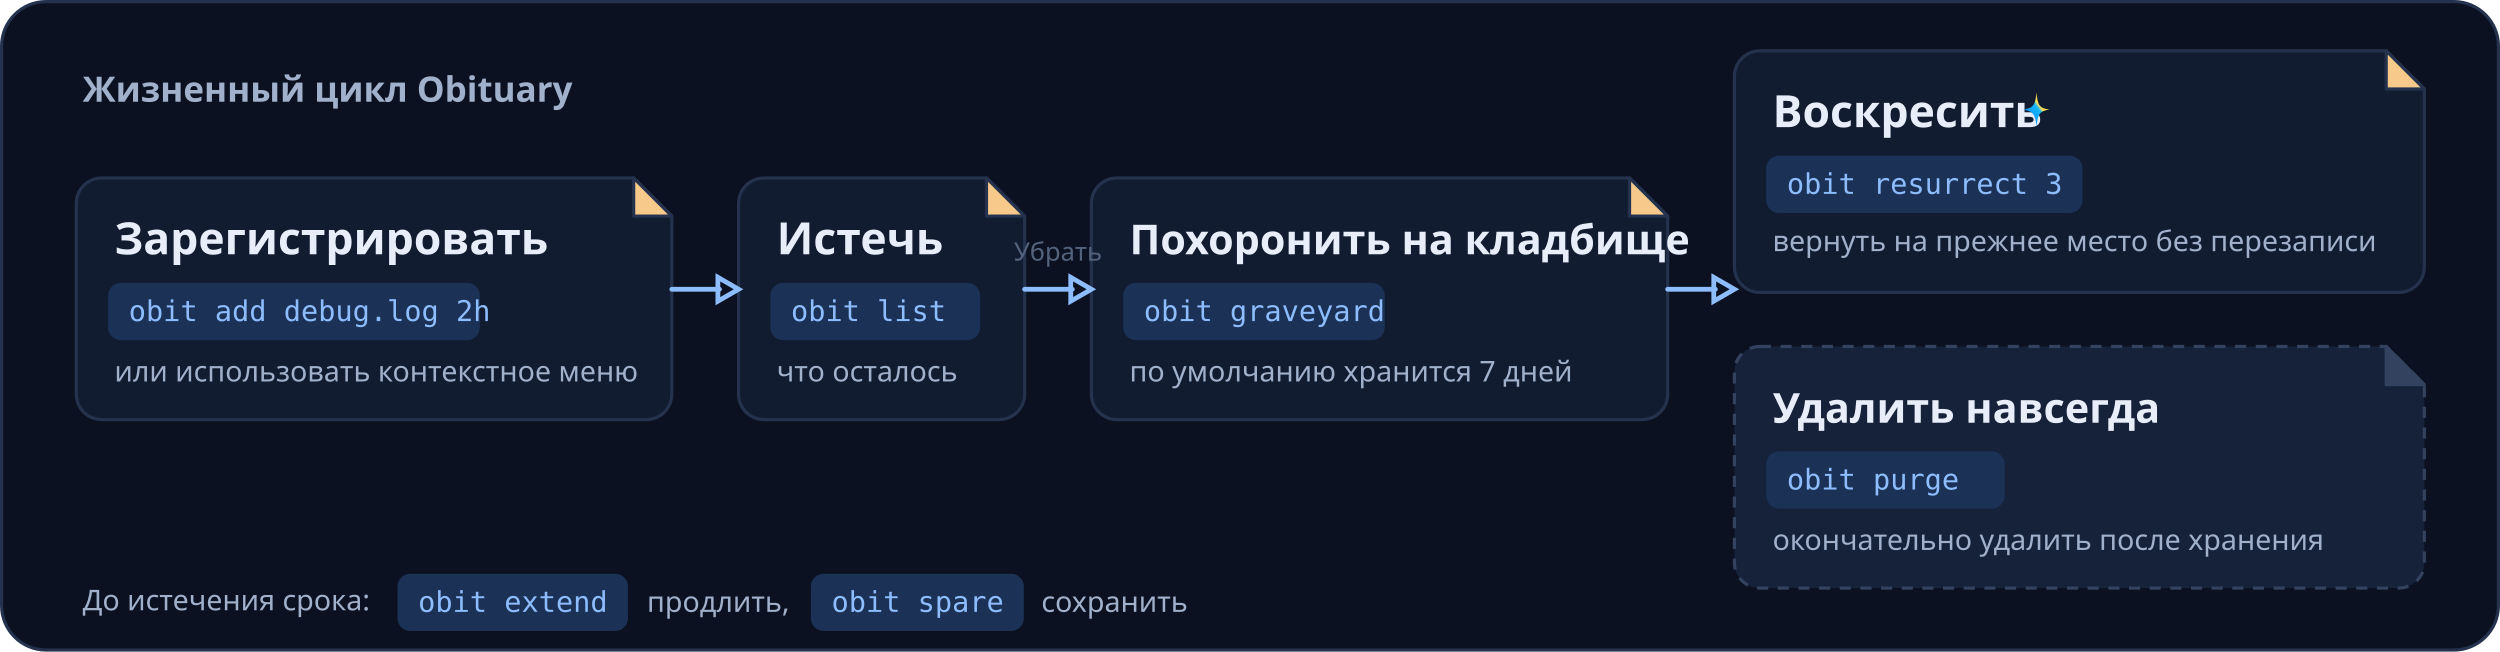
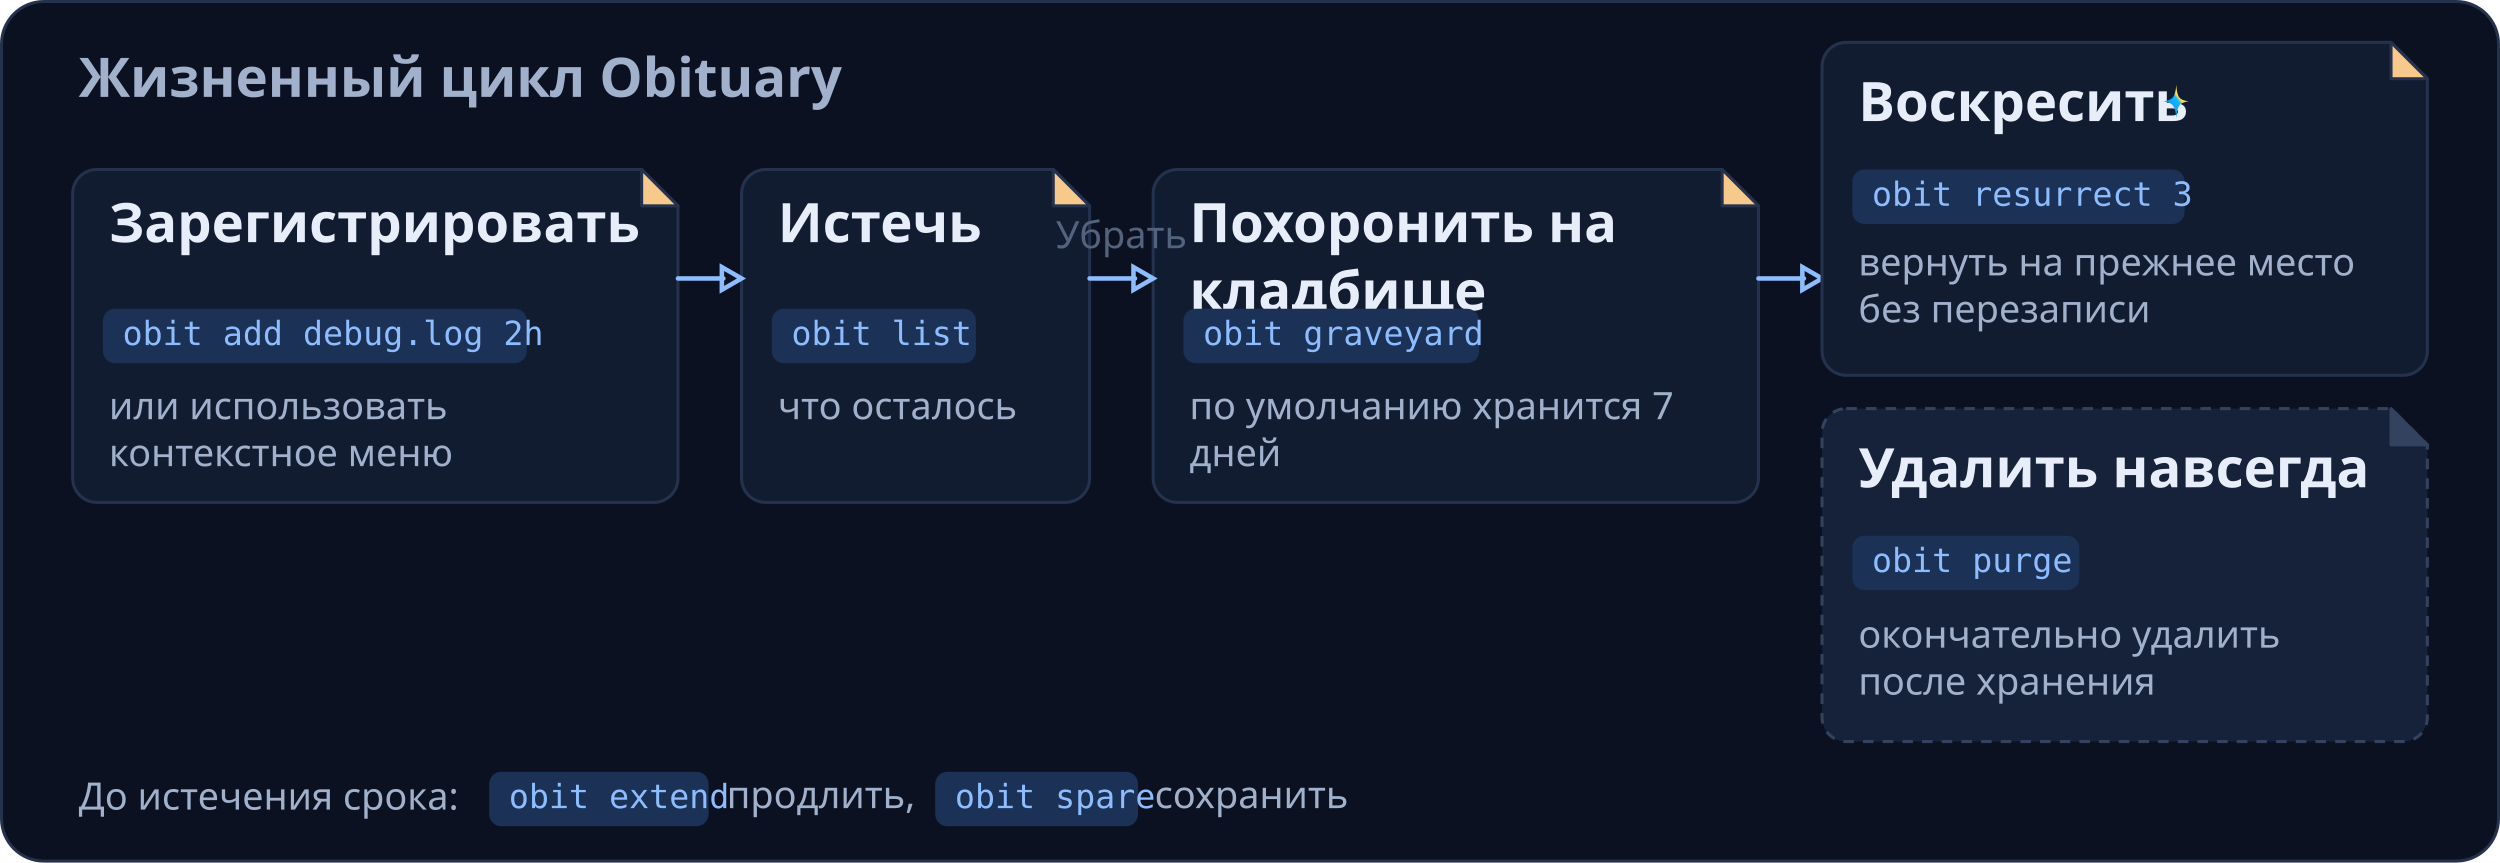
- <svg xmlns="http://www.w3.org/2000/svg" width="1573" height="410" viewBox="0 0 1573 410" role="img" aria-labelledby="title desc">
+ <svg xmlns="http://www.w3.org/2000/svg" width="1652" height="570" viewBox="0 0 1652 570" role="img" aria-labelledby="title desc">
  <defs>
    <linearGradient id="spark" x1="0" y1="1" x2="1" y2="0">
      <stop stop-color="#0876FF" />
      <stop offset=".55" stop-color="#16B8FA" />
      <stop offset=".62" stop-color="#FFE052" />
      <stop offset="1" stop-color="#FFB329" />
    </linearGradient>
  </defs>
-   <rect x="1" y="1" width="1571" height="408" rx="28" fill="#0B1120" stroke="#24324D" stroke-width="2" />
+   <rect x="1" y="1" width="1650" height="568" rx="28" fill="#0B1120" stroke="#24324D" stroke-width="2" />
  <g font-family="-apple-system, BlinkMacSystemFont, 'Segoe UI', 'Noto Sans', 'Noto Sans CJK SC', 'Noto Sans CJK TC', 'Noto Sans JP', 'Noto Sans KR', 'Noto Sans Cyrillic', 'Microsoft YaHei', 'PingFang SC', 'Hiragino Sans', 'Malgun Gothic', sans-serif">
-     <text x="52" y="64" font-family="-apple-system, BlinkMacSystemFont, 'Segoe UI', 'Noto Sans', 'Noto Sans CJK SC', 'Noto Sans CJK TC', 'Noto Sans JP', 'Noto Sans KR', 'Noto Sans Cyrillic', 'Microsoft YaHei', 'PingFang SC', 'Hiragino Sans', 'Malgun Gothic', sans-serif" font-size="22" fill="#A1B1CC" font-weight="600" id="section">Жизненный цикл Obituary</text>
-     <path d="M64 112H398.7L422.7 136V248A16 16 0 0 1 406.7 264H64A16 16 0 0 1 48 248V128A16 16 0 0 1 64 112Z" fill="#121C31" stroke="#24324D" stroke-width="2" />
-     <path d="M398.7 112V136H422.7Z" fill="#F7C98B" stroke="#24324D" stroke-width="2" stroke-linejoin="round" />
-     <text x="72" y="160" font-family="-apple-system, BlinkMacSystemFont, 'Segoe UI', 'Noto Sans', 'Noto Sans CJK SC', 'Noto Sans CJK TC', 'Noto Sans JP', 'Noto Sans KR', 'Noto Sans Cyrillic', 'Microsoft YaHei', 'PingFang SC', 'Hiragino Sans', 'Malgun Gothic', sans-serif" font-size="28" fill="#E8EEF9" font-weight="700" id="register">Зарегистрировать</text>
-     <rect x="68" y="178" width="233.9" height="36" rx="8" fill="#1B3155" />
-     <text x="81" y="202" font-family="ui-monospace, 'Cascadia Code', 'SF Mono', Consolas, monospace" font-size="18" fill="#8DBDFF">obit add debug.log 2h</text>
-     <text x="72" y="240" font-family="-apple-system, BlinkMacSystemFont, 'Segoe UI', 'Noto Sans', 'Noto Sans CJK SC', 'Noto Sans CJK TC', 'Noto Sans JP', 'Noto Sans KR', 'Noto Sans Cyrillic', 'Microsoft YaHei', 'PingFang SC', 'Hiragino Sans', 'Malgun Gothic', sans-serif" font-size="18" fill="#A1B1CC" id="register_note">или использовать контекстное меню</text>
-     <path d="M480.7 112H620.7L644.7 136V248A16 16 0 0 1 628.7 264H480.7A16 16 0 0 1 464.7 248V128A16 16 0 0 1 480.7 112Z" fill="#121C31" stroke="#24324D" stroke-width="2" />
-     <path d="M620.7 112V136H644.7Z" fill="#F7C98B" stroke="#24324D" stroke-width="2" stroke-linejoin="round" />
-     <text x="488.7" y="160" font-family="-apple-system, BlinkMacSystemFont, 'Segoe UI', 'Noto Sans', 'Noto Sans CJK SC', 'Noto Sans CJK TC', 'Noto Sans JP', 'Noto Sans KR', 'Noto Sans Cyrillic', 'Microsoft YaHei', 'PingFang SC', 'Hiragino Sans', 'Malgun Gothic', sans-serif" font-size="28" fill="#E8EEF9" font-weight="700" id="expire">Истечь</text>
-     <rect x="484.7" y="178" width="132" height="36" rx="8" fill="#1B3155" />
-     <text x="497.7" y="202" font-family="ui-monospace, 'Cascadia Code', 'SF Mono', Consolas, monospace" font-size="18" fill="#8DBDFF">obit list</text>
-     <text x="488.7" y="240" font-family="-apple-system, BlinkMacSystemFont, 'Segoe UI', 'Noto Sans', 'Noto Sans CJK SC', 'Noto Sans CJK TC', 'Noto Sans JP', 'Noto Sans KR', 'Noto Sans Cyrillic', 'Microsoft YaHei', 'PingFang SC', 'Hiragino Sans', 'Malgun Gothic', sans-serif" font-size="18" fill="#A1B1CC" id="expire_note">что осталось</text>
-     <path d="M702.7 112H1025.3L1049.3 136V248A16 16 0 0 1 1033.3 264H702.7A16 16 0 0 1 686.7 248V128A16 16 0 0 1 702.7 112Z" fill="#121C31" stroke="#24324D" stroke-width="2" />
-     <path d="M1025.3 112V136H1049.3Z" fill="#F7C98B" stroke="#24324D" stroke-width="2" stroke-linejoin="round" />
-     <text x="710.7" y="160" font-family="-apple-system, BlinkMacSystemFont, 'Segoe UI', 'Noto Sans', 'Noto Sans CJK SC', 'Noto Sans CJK TC', 'Noto Sans JP', 'Noto Sans KR', 'Noto Sans Cyrillic', 'Microsoft YaHei', 'PingFang SC', 'Hiragino Sans', 'Malgun Gothic', sans-serif" font-size="26" fill="#E8EEF9" font-weight="700" id="bury">Похоронить на кладбище</text>
-     <rect x="706.7" y="178" width="164.6" height="36" rx="8" fill="#1B3155" />
-     <text x="719.7" y="202" font-family="ui-monospace, 'Cascadia Code', 'SF Mono', Consolas, monospace" font-size="18" fill="#8DBDFF">obit graveyard</text>
-     <text x="710.7" y="240" font-family="-apple-system, BlinkMacSystemFont, 'Segoe UI', 'Noto Sans', 'Noto Sans CJK SC', 'Noto Sans CJK TC', 'Noto Sans JP', 'Noto Sans KR', 'Noto Sans Cyrillic', 'Microsoft YaHei', 'PingFang SC', 'Hiragino Sans', 'Malgun Gothic', sans-serif" font-size="18" fill="#A1B1CC" id="bury_note">по умолчанию хранится 7 дней</text>
-     <path d="M422.7 182H452.7M464.7 182l-13 -7.5v15Z" stroke="#8DBDFF" stroke-width="3" stroke-linecap="round" fill="none" />
-     <path d="M644.7 182H674.7M686.7 182l-13 -7.5v15Z" stroke="#8DBDFF" stroke-width="3" stroke-linecap="round" fill="none" />
-     <text x="665.7" y="164" font-family="-apple-system, BlinkMacSystemFont, 'Segoe UI', 'Noto Sans', 'Noto Sans CJK SC', 'Noto Sans CJK TC', 'Noto Sans JP', 'Noto Sans KR', 'Noto Sans Cyrillic', 'Microsoft YaHei', 'PingFang SC', 'Hiragino Sans', 'Malgun Gothic', sans-serif" font-size="16" fill="#53637D" text-anchor="middle">Убрать</text>
-     <path d="M1049.3 182H1079.3M1091.3 182l-13 -7.5v15Z" stroke="#8DBDFF" stroke-width="3" stroke-linecap="round" fill="none" />
-     <path d="M1107.3 32H1501.4L1525.4 56V168A16 16 0 0 1 1509.4 184H1107.3A16 16 0 0 1 1091.3 168V48A16 16 0 0 1 1107.3 32Z" fill="#121C31" stroke="#24324D" stroke-width="2" />
-     <path d="M1501.4 32V56H1525.4Z" fill="#F7C98B" stroke="#24324D" stroke-width="2" stroke-linejoin="round" />
-     <text x="1115.3" y="80" font-family="-apple-system, BlinkMacSystemFont, 'Segoe UI', 'Noto Sans', 'Noto Sans CJK SC', 'Noto Sans CJK TC', 'Noto Sans JP', 'Noto Sans KR', 'Noto Sans Cyrillic', 'Microsoft YaHei', 'PingFang SC', 'Hiragino Sans', 'Malgun Gothic', sans-serif" font-size="28" fill="#E8EEF9" font-weight="700" id="resurrect">Воскресить</text>
-     <path id="resurrect-star" d="M17.6 9.4c.3 5.3 1.2 6.5 5.2 7-4 .6-4.9 2-5.2 7.1-.6-5.1-1.3-6.4-5.5-7.1 4.2-.6 4.9-1.8 5.5-7Z" fill="url(#spark)" transform="translate(1281.3 69) scale(1.55) translate(-17.5 -16.45)" />
-     <rect x="1111.3" y="98" width="199" height="36" rx="8" fill="#1B3155" />
-     <text x="1124.3" y="122" font-family="ui-monospace, 'Cascadia Code', 'SF Mono', Consolas, monospace" font-size="18" fill="#8DBDFF">obit resurrect 3</text>
-     <text x="1115.3" y="158" font-family="-apple-system, BlinkMacSystemFont, 'Segoe UI', 'Noto Sans', 'Noto Sans CJK SC', 'Noto Sans CJK TC', 'Noto Sans JP', 'Noto Sans KR', 'Noto Sans Cyrillic', 'Microsoft YaHei', 'PingFang SC', 'Hiragino Sans', 'Malgun Gothic', sans-serif" font-size="18" fill="#A1B1CC" id="resurrect-note">вернуть на прежнее место без перезаписи</text>
-     <path d="M1107.3 218H1501.4L1525.4 242V354A16 16 0 0 1 1509.4 370H1107.3A16 16 0 0 1 1091.3 354V234A16 16 0 0 1 1107.3 218Z" fill="#16213A" stroke="#33425F" stroke-width="2" stroke-dasharray="7 6" />
-     <path d="M1501.4 218V242H1525.4Z" fill="#33425F" stroke="#33425F" stroke-width="2" stroke-linejoin="round" />
-     <text x="1115.3" y="266" font-family="-apple-system, BlinkMacSystemFont, 'Segoe UI', 'Noto Sans', 'Noto Sans CJK SC', 'Noto Sans CJK TC', 'Noto Sans JP', 'Noto Sans KR', 'Noto Sans Cyrillic', 'Microsoft YaHei', 'PingFang SC', 'Hiragino Sans', 'Malgun Gothic', sans-serif" font-size="26" fill="#E8EEF9" font-weight="700" id="purge">Удалить навсегда</text>
-     <rect x="1111.3" y="284" width="150" height="36" rx="8" fill="#1B3155" />
-     <text x="1124.3" y="308" font-family="ui-monospace, 'Cascadia Code', 'SF Mono', Consolas, monospace" font-size="18" fill="#8DBDFF">obit purge</text>
-     <text x="1115.3" y="346" font-family="-apple-system, BlinkMacSystemFont, 'Segoe UI', 'Noto Sans', 'Noto Sans CJK SC', 'Noto Sans CJK TC', 'Noto Sans JP', 'Noto Sans KR', 'Noto Sans Cyrillic', 'Microsoft YaHei', 'PingFang SC', 'Hiragino Sans', 'Malgun Gothic', sans-serif" font-size="18" fill="#A1B1CC" id="purge-note">окончательно удалить после хранения</text>
-     <text x="52" y="384" font-family="-apple-system, BlinkMacSystemFont, 'Segoe UI', 'Noto Sans', 'Noto Sans CJK SC', 'Noto Sans CJK TC', 'Noto Sans JP', 'Noto Sans KR', 'Noto Sans Cyrillic', 'Microsoft YaHei', 'PingFang SC', 'Hiragino Sans', 'Malgun Gothic', sans-serif" font-size="18" fill="#A1B1CC" id="before">До истечения срока:</text>
-     <rect x="250.1" y="361" width="145" height="36" rx="8" fill="#1B3155" />
-     <text x="263.1" y="385" font-family="ui-monospace, 'Cascadia Code', 'SF Mono', Consolas, monospace" font-size="18" fill="#8DBDFF">obit extend</text>
-     <text x="407.1" y="385" font-family="-apple-system, BlinkMacSystemFont, 'Segoe UI', 'Noto Sans', 'Noto Sans CJK SC', 'Noto Sans CJK TC', 'Noto Sans JP', 'Noto Sans KR', 'Noto Sans Cyrillic', 'Microsoft YaHei', 'PingFang SC', 'Hiragino Sans', 'Malgun Gothic', sans-serif" font-size="18" fill="#A1B1CC" id="extend-note">продлить,</text>
-     <rect x="510.2" y="361" width="134" height="36" rx="8" fill="#1B3155" />
-     <text x="523.2" y="385" font-family="ui-monospace, 'Cascadia Code', 'SF Mono', Consolas, monospace" font-size="18" fill="#8DBDFF">obit spare</text>
-     <text x="655.2" y="385" font-family="-apple-system, BlinkMacSystemFont, 'Segoe UI', 'Noto Sans', 'Noto Sans CJK SC', 'Noto Sans CJK TC', 'Noto Sans JP', 'Noto Sans KR', 'Noto Sans Cyrillic', 'Microsoft YaHei', 'PingFang SC', 'Hiragino Sans', 'Malgun Gothic', sans-serif" font-size="18" fill="#A1B1CC" id="spare-note">сохранить</text>
+     <text x="52" y="64" font-family="-apple-system, BlinkMacSystemFont, 'Segoe UI', 'Noto Sans', 'Noto Sans CJK SC', 'Noto Sans CJK TC', 'Noto Sans JP', 'Noto Sans KR', 'Noto Sans Cyrillic', 'Microsoft YaHei', 'PingFang SC', 'Hiragino Sans', 'Malgun Gothic', sans-serif" font-size="36.0" fill="#A1B1CC" font-weight="600" id="section">Жизненный цикл Obituary</text>
+     <path d="M64 112H424L448 136V316A16 16 0 0 1 432 332H64A16 16 0 0 1 48 316V128A16 16 0 0 1 64 112Z" fill="#121C31" stroke="#24324D" stroke-width="2" />
+     <path d="M424 112V136H448Z" fill="#F7C98B" stroke="#24324D" stroke-width="2" stroke-linejoin="round" />
+     <text x="72" y="160" font-family="-apple-system, BlinkMacSystemFont, 'Segoe UI', 'Noto Sans', 'Noto Sans CJK SC', 'Noto Sans CJK TC', 'Noto Sans JP', 'Noto Sans KR', 'Noto Sans Cyrillic', 'Microsoft YaHei', 'PingFang SC', 'Hiragino Sans', 'Malgun Gothic', sans-serif" font-size="36.0" fill="#E8EEF9" font-weight="700" id="register">Зарегистрировать</text>
+     <rect x="68" y="204" width="280.1" height="36" rx="8" fill="#1B3155" />
+     <text x="81" y="228" font-family="ui-monospace, 'Cascadia Code', 'SF Mono', Consolas, monospace" font-size="22.0" fill="#8DBDFF">obit add debug.log 2h</text>
+     <text x="72" y="277" font-family="-apple-system, BlinkMacSystemFont, 'Segoe UI', 'Noto Sans', 'Noto Sans CJK SC', 'Noto Sans CJK TC', 'Noto Sans JP', 'Noto Sans KR', 'Noto Sans Cyrillic', 'Microsoft YaHei', 'PingFang SC', 'Hiragino Sans', 'Malgun Gothic', sans-serif" font-size="25.0" fill="#A1B1CC" id="register_note">или использовать</text>
+     <text x="72" y="308" font-family="-apple-system, BlinkMacSystemFont, 'Segoe UI', 'Noto Sans', 'Noto Sans CJK SC', 'Noto Sans CJK TC', 'Noto Sans JP', 'Noto Sans KR', 'Noto Sans Cyrillic', 'Microsoft YaHei', 'PingFang SC', 'Hiragino Sans', 'Malgun Gothic', sans-serif" font-size="25.0" fill="#A1B1CC" id="register_note">контекстное меню</text>
+     <path d="M506 112H696L720 136V316A16 16 0 0 1 704 332H506A16 16 0 0 1 490 316V128A16 16 0 0 1 506 112Z" fill="#121C31" stroke="#24324D" stroke-width="2" />
+     <path d="M696 112V136H720Z" fill="#F7C98B" stroke="#24324D" stroke-width="2" stroke-linejoin="round" />
+     <text x="514" y="160" font-family="-apple-system, BlinkMacSystemFont, 'Segoe UI', 'Noto Sans', 'Noto Sans CJK SC', 'Noto Sans CJK TC', 'Noto Sans JP', 'Noto Sans KR', 'Noto Sans Cyrillic', 'Microsoft YaHei', 'PingFang SC', 'Hiragino Sans', 'Malgun Gothic', sans-serif" font-size="36.0" fill="#E8EEF9" font-weight="700" id="expire">Истечь</text>
+     <rect x="510" y="204" width="134.9" height="36" rx="8" fill="#1B3155" />
+     <text x="523" y="228" font-family="ui-monospace, 'Cascadia Code', 'SF Mono', Consolas, monospace" font-size="22.0" fill="#8DBDFF">obit list</text>
+     <text x="514" y="277" font-family="-apple-system, BlinkMacSystemFont, 'Segoe UI', 'Noto Sans', 'Noto Sans CJK SC', 'Noto Sans CJK TC', 'Noto Sans JP', 'Noto Sans KR', 'Noto Sans Cyrillic', 'Microsoft YaHei', 'PingFang SC', 'Hiragino Sans', 'Malgun Gothic', sans-serif" font-size="25.0" fill="#A1B1CC" id="expire_note">что осталось</text>
+     <path d="M778 112H1138L1162 136V316A16 16 0 0 1 1146 332H778A16 16 0 0 1 762 316V128A16 16 0 0 1 778 112Z" fill="#121C31" stroke="#24324D" stroke-width="2" />
+     <path d="M1138 112V136H1162Z" fill="#F7C98B" stroke="#24324D" stroke-width="2" stroke-linejoin="round" />
+     <text x="786" y="160" font-family="-apple-system, BlinkMacSystemFont, 'Segoe UI', 'Noto Sans', 'Noto Sans CJK SC', 'Noto Sans CJK TC', 'Noto Sans JP', 'Noto Sans KR', 'Noto Sans Cyrillic', 'Microsoft YaHei', 'PingFang SC', 'Hiragino Sans', 'Malgun Gothic', sans-serif" font-size="36.0" fill="#E8EEF9" font-weight="700" id="bury">Похоронить на</text>
+     <text x="786" y="205" font-family="-apple-system, BlinkMacSystemFont, 'Segoe UI', 'Noto Sans', 'Noto Sans CJK SC', 'Noto Sans CJK TC', 'Noto Sans JP', 'Noto Sans KR', 'Noto Sans Cyrillic', 'Microsoft YaHei', 'PingFang SC', 'Hiragino Sans', 'Malgun Gothic', sans-serif" font-size="36.0" fill="#E8EEF9" font-weight="700" id="bury">кладбище</text>
+     <rect x="782" y="204" width="195.4" height="36" rx="8" fill="#1B3155" />
+     <text x="795" y="228" font-family="ui-monospace, 'Cascadia Code', 'SF Mono', Consolas, monospace" font-size="22.0" fill="#8DBDFF">obit graveyard</text>
+     <text x="786" y="277" font-family="-apple-system, BlinkMacSystemFont, 'Segoe UI', 'Noto Sans', 'Noto Sans CJK SC', 'Noto Sans CJK TC', 'Noto Sans JP', 'Noto Sans KR', 'Noto Sans Cyrillic', 'Microsoft YaHei', 'PingFang SC', 'Hiragino Sans', 'Malgun Gothic', sans-serif" font-size="25.0" fill="#A1B1CC" id="bury_note">по умолчанию хранится 7</text>
+     <text x="786" y="308" font-family="-apple-system, BlinkMacSystemFont, 'Segoe UI', 'Noto Sans', 'Noto Sans CJK SC', 'Noto Sans CJK TC', 'Noto Sans JP', 'Noto Sans KR', 'Noto Sans Cyrillic', 'Microsoft YaHei', 'PingFang SC', 'Hiragino Sans', 'Malgun Gothic', sans-serif" font-size="25.0" fill="#A1B1CC" id="bury_note">дней</text>
+     <path d="M448 184H478M490 184l-13 -7.5v15Z" stroke="#8DBDFF" stroke-width="3" stroke-linecap="round" fill="none" />
+     <path d="M720 184H750M762 184l-13 -7.5v15Z" stroke="#8DBDFF" stroke-width="3" stroke-linecap="round" fill="none" />
+     <text x="741.0" y="164.0" font-family="-apple-system, BlinkMacSystemFont, 'Segoe UI', 'Noto Sans', 'Noto Sans CJK SC', 'Noto Sans CJK TC', 'Noto Sans JP', 'Noto Sans KR', 'Noto Sans Cyrillic', 'Microsoft YaHei', 'PingFang SC', 'Hiragino Sans', 'Malgun Gothic', sans-serif" font-size="25.0" fill="#53637D" text-anchor="middle">Убрать</text>
+     <path d="M1162 184H1192M1204 184l-13 -7.5v15Z" stroke="#8DBDFF" stroke-width="3" stroke-linecap="round" fill="none" />
+     <path d="M1220 28H1580L1604 52V232A16 16 0 0 1 1588 248H1220A16 16 0 0 1 1204 232V44A16 16 0 0 1 1220 28Z" fill="#121C31" stroke="#24324D" stroke-width="2" />
+     <path d="M1580 28V52H1604Z" fill="#F7C98B" stroke="#24324D" stroke-width="2" stroke-linejoin="round" />
+     <text x="1228" y="80" font-family="-apple-system, BlinkMacSystemFont, 'Segoe UI', 'Noto Sans', 'Noto Sans CJK SC', 'Noto Sans CJK TC', 'Noto Sans JP', 'Noto Sans KR', 'Noto Sans Cyrillic', 'Microsoft YaHei', 'PingFang SC', 'Hiragino Sans', 'Malgun Gothic', sans-serif" font-size="36.0" fill="#E8EEF9" font-weight="700" id="resurrect">Воскресить</text>
+     <path id="resurrect-star" d="M17.6 9.4c.3 5.3 1.2 6.5 5.2 7-4 .6-4.9 2-5.2 7.1-.6-5.1-1.3-6.4-5.5-7.1 4.2-.6 4.9-1.8 5.5-7Z" fill="url(#spark)" transform="translate(1438.0 67) scale(1.55) translate(-17.5 -16.45)" />
+     <rect x="1224" y="112" width="219.6" height="36" rx="8" fill="#1B3155" />
+     <text x="1237" y="136" font-family="ui-monospace, 'Cascadia Code', 'SF Mono', Consolas, monospace" font-size="22.0" fill="#8DBDFF">obit resurrect 3</text>
+     <text x="1228" y="182" font-family="-apple-system, BlinkMacSystemFont, 'Segoe UI', 'Noto Sans', 'Noto Sans CJK SC', 'Noto Sans CJK TC', 'Noto Sans JP', 'Noto Sans KR', 'Noto Sans Cyrillic', 'Microsoft YaHei', 'PingFang SC', 'Hiragino Sans', 'Malgun Gothic', sans-serif" font-size="25.0" fill="#A1B1CC" id="resurrect-note">вернуть на прежнее место</text>
+     <text x="1228" y="213" font-family="-apple-system, BlinkMacSystemFont, 'Segoe UI', 'Noto Sans', 'Noto Sans CJK SC', 'Noto Sans CJK TC', 'Noto Sans JP', 'Noto Sans KR', 'Noto Sans Cyrillic', 'Microsoft YaHei', 'PingFang SC', 'Hiragino Sans', 'Malgun Gothic', sans-serif" font-size="25.0" fill="#A1B1CC" id="resurrect-note">без перезаписи</text>
+     <path d="M1220 270H1580L1604 294V474A16 16 0 0 1 1588 490H1220A16 16 0 0 1 1204 474V286A16 16 0 0 1 1220 270Z" fill="#16213A" stroke="#33425F" stroke-width="2" stroke-dasharray="7 6" />
+     <path d="M1580 270V294H1604Z" fill="#33425F" stroke="#33425F" stroke-width="2" stroke-linejoin="round" />
+     <text x="1228" y="322" font-family="-apple-system, BlinkMacSystemFont, 'Segoe UI', 'Noto Sans', 'Noto Sans CJK SC', 'Noto Sans CJK TC', 'Noto Sans JP', 'Noto Sans KR', 'Noto Sans Cyrillic', 'Microsoft YaHei', 'PingFang SC', 'Hiragino Sans', 'Malgun Gothic', sans-serif" font-size="36.0" fill="#E8EEF9" font-weight="700" id="purge">Удалить навсегда</text>
+     <rect x="1224" y="354" width="150" height="36" rx="8" fill="#1B3155" />
+     <text x="1237" y="378" font-family="ui-monospace, 'Cascadia Code', 'SF Mono', Consolas, monospace" font-size="22.0" fill="#8DBDFF">obit purge</text>
+     <text x="1228" y="428" font-family="-apple-system, BlinkMacSystemFont, 'Segoe UI', 'Noto Sans', 'Noto Sans CJK SC', 'Noto Sans CJK TC', 'Noto Sans JP', 'Noto Sans KR', 'Noto Sans Cyrillic', 'Microsoft YaHei', 'PingFang SC', 'Hiragino Sans', 'Malgun Gothic', sans-serif" font-size="25.0" fill="#A1B1CC" id="purge-note">окончательно удалить</text>
+     <text x="1228" y="459" font-family="-apple-system, BlinkMacSystemFont, 'Segoe UI', 'Noto Sans', 'Noto Sans CJK SC', 'Noto Sans CJK TC', 'Noto Sans JP', 'Noto Sans KR', 'Noto Sans Cyrillic', 'Microsoft YaHei', 'PingFang SC', 'Hiragino Sans', 'Malgun Gothic', sans-serif" font-size="25.0" fill="#A1B1CC" id="purge-note">после хранения</text>
+     <text x="52" y="535" font-family="-apple-system, BlinkMacSystemFont, 'Segoe UI', 'Noto Sans', 'Noto Sans CJK SC', 'Noto Sans CJK TC', 'Noto Sans JP', 'Noto Sans KR', 'Noto Sans Cyrillic', 'Microsoft YaHei', 'PingFang SC', 'Hiragino Sans', 'Malgun Gothic', sans-serif" font-size="25.0" fill="#A1B1CC" id="before">До истечения срока:</text>
+     <rect x="323.25" y="510" width="145" height="36" rx="8" fill="#1B3155" />
+     <text x="336.25" y="534" font-family="ui-monospace, 'Cascadia Code', 'SF Mono', Consolas, monospace" font-size="22.0" fill="#8DBDFF">obit extend</text>
+     <text x="480.25" y="534" font-family="-apple-system, BlinkMacSystemFont, 'Segoe UI', 'Noto Sans', 'Noto Sans CJK SC', 'Noto Sans CJK TC', 'Noto Sans JP', 'Noto Sans KR', 'Noto Sans Cyrillic', 'Microsoft YaHei', 'PingFang SC', 'Hiragino Sans', 'Malgun Gothic', sans-serif" font-size="25.0" fill="#A1B1CC" id="extend-note">продлить,</text>
+     <rect x="618" y="510" width="134" height="36" rx="8" fill="#1B3155" />
+     <text x="631" y="534" font-family="ui-monospace, 'Cascadia Code', 'SF Mono', Consolas, monospace" font-size="22.0" fill="#8DBDFF">obit spare</text>
+     <text x="763" y="534" font-family="-apple-system, BlinkMacSystemFont, 'Segoe UI', 'Noto Sans', 'Noto Sans CJK SC', 'Noto Sans CJK TC', 'Noto Sans JP', 'Noto Sans KR', 'Noto Sans Cyrillic', 'Microsoft YaHei', 'PingFang SC', 'Hiragino Sans', 'Malgun Gothic', sans-serif" font-size="25.0" fill="#A1B1CC" id="spare-note">сохранить</text>
  </g>
</svg>
